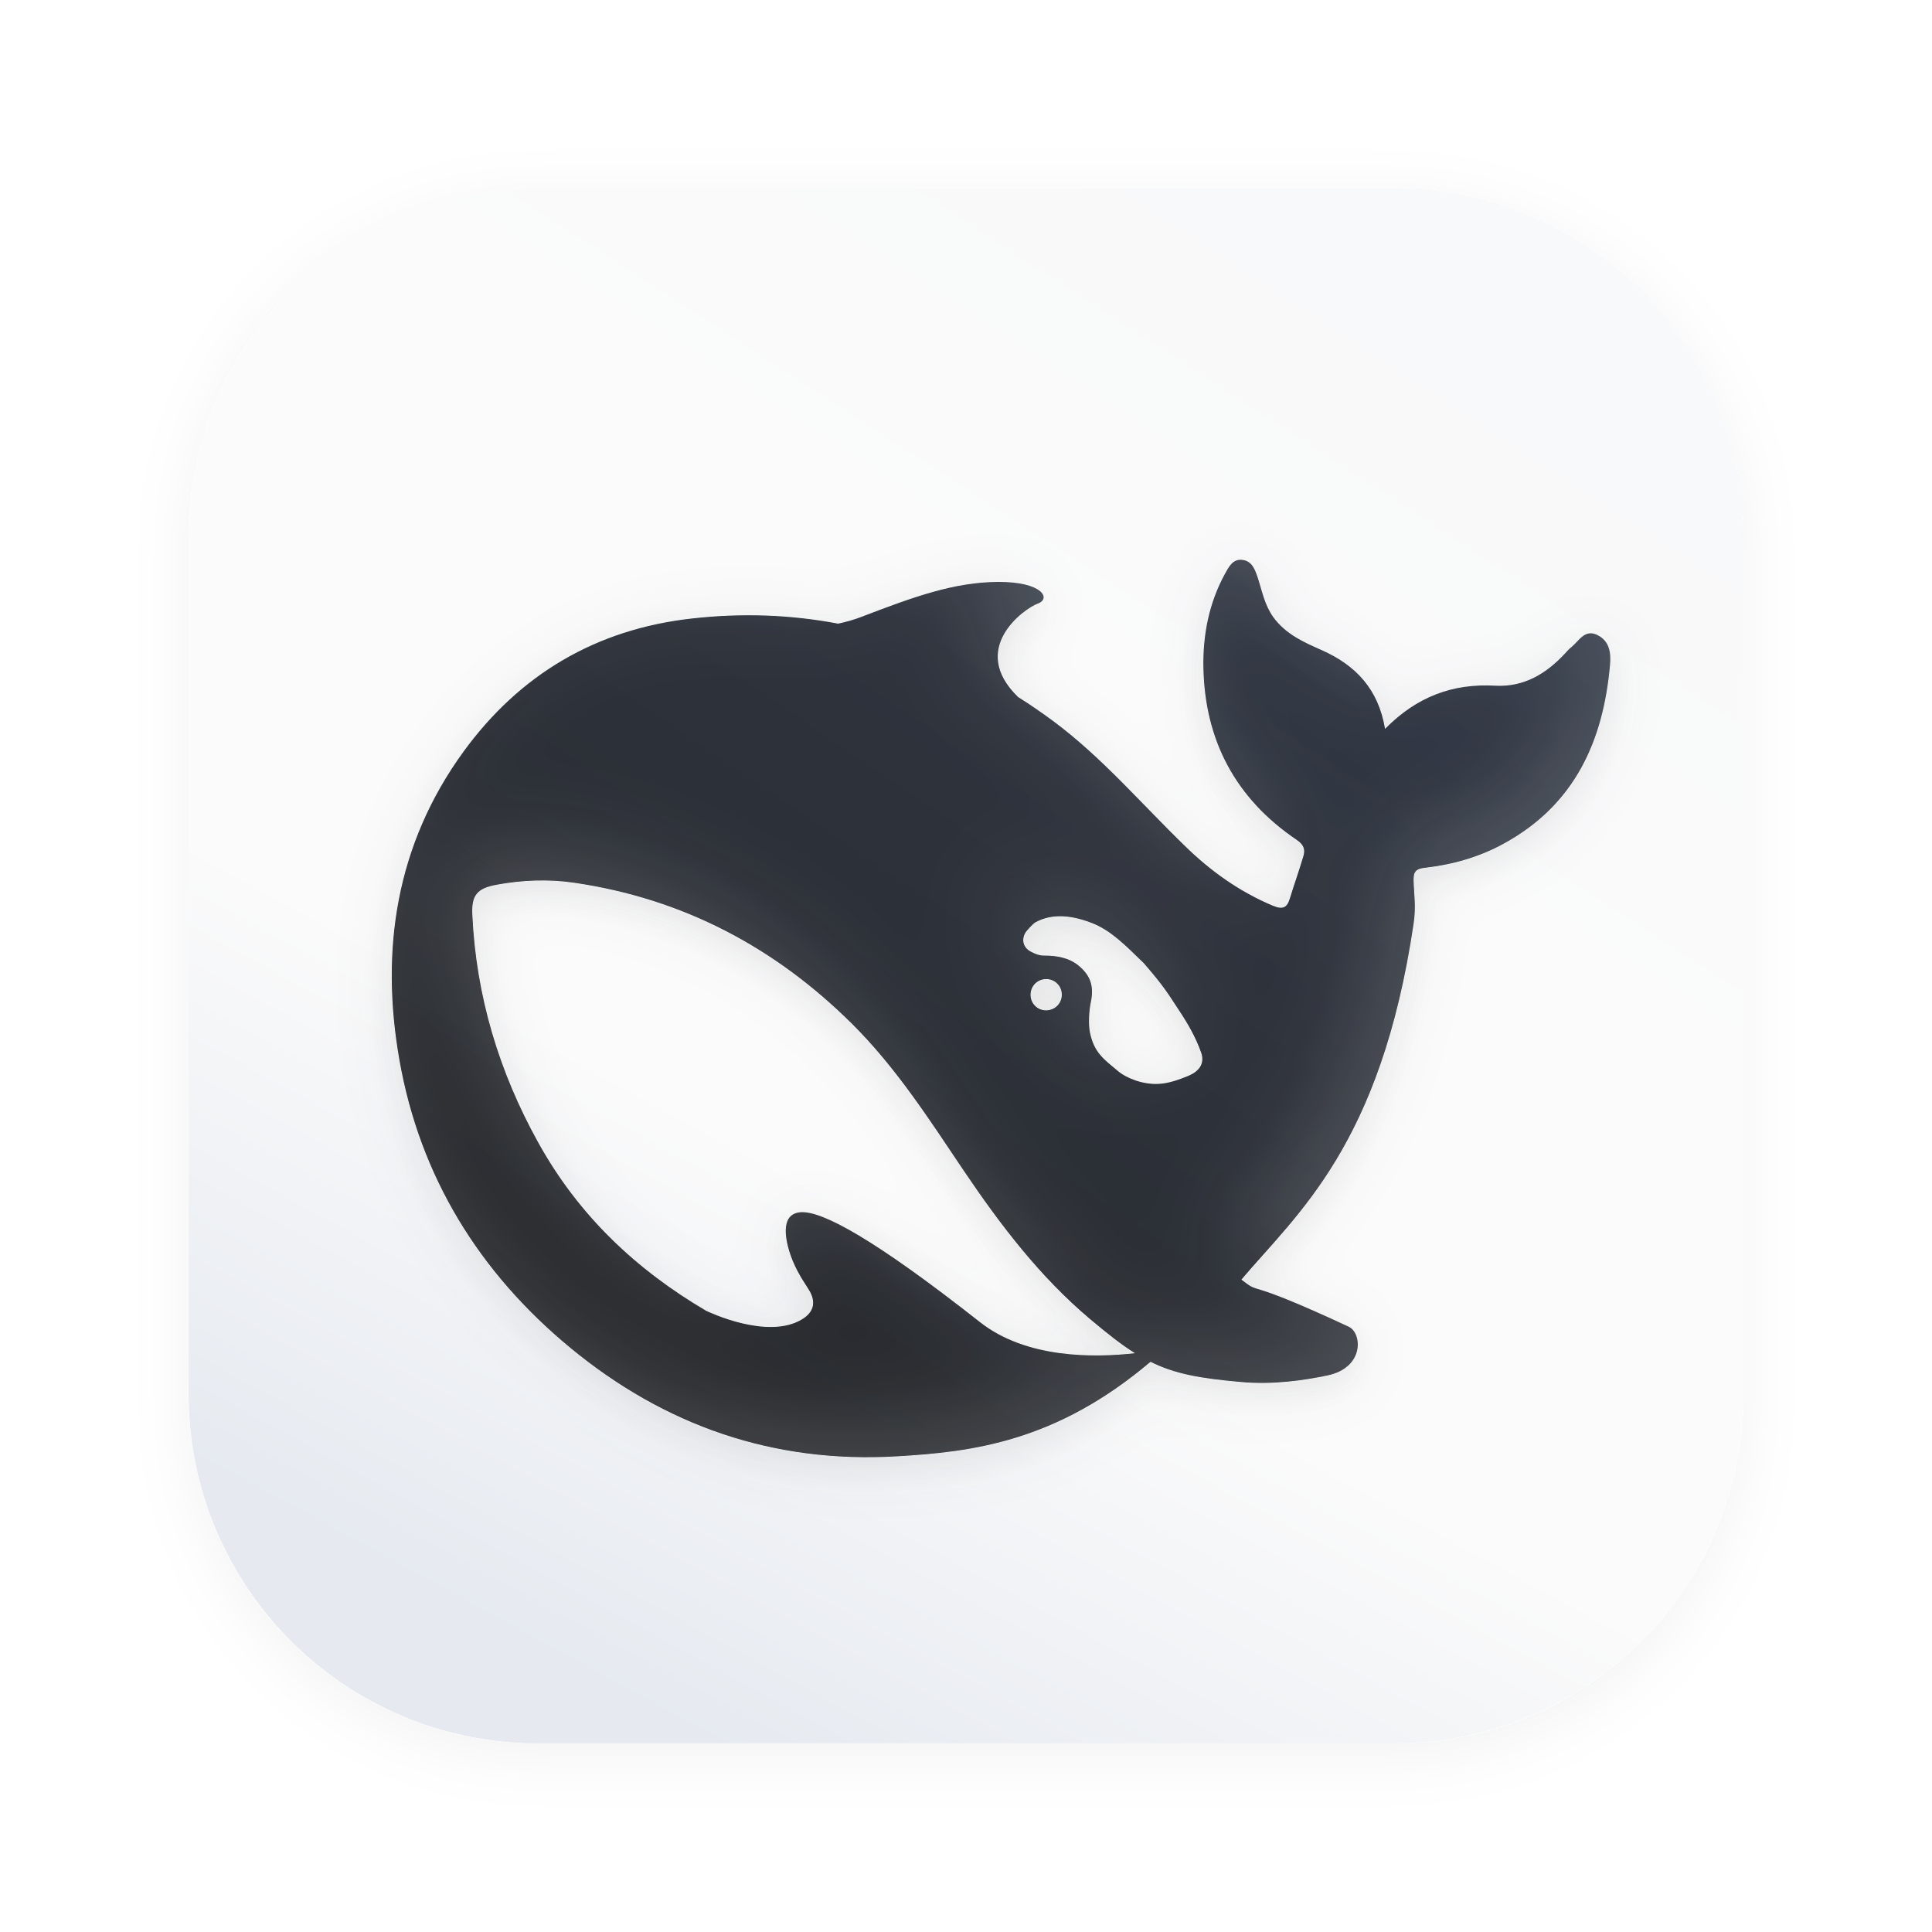
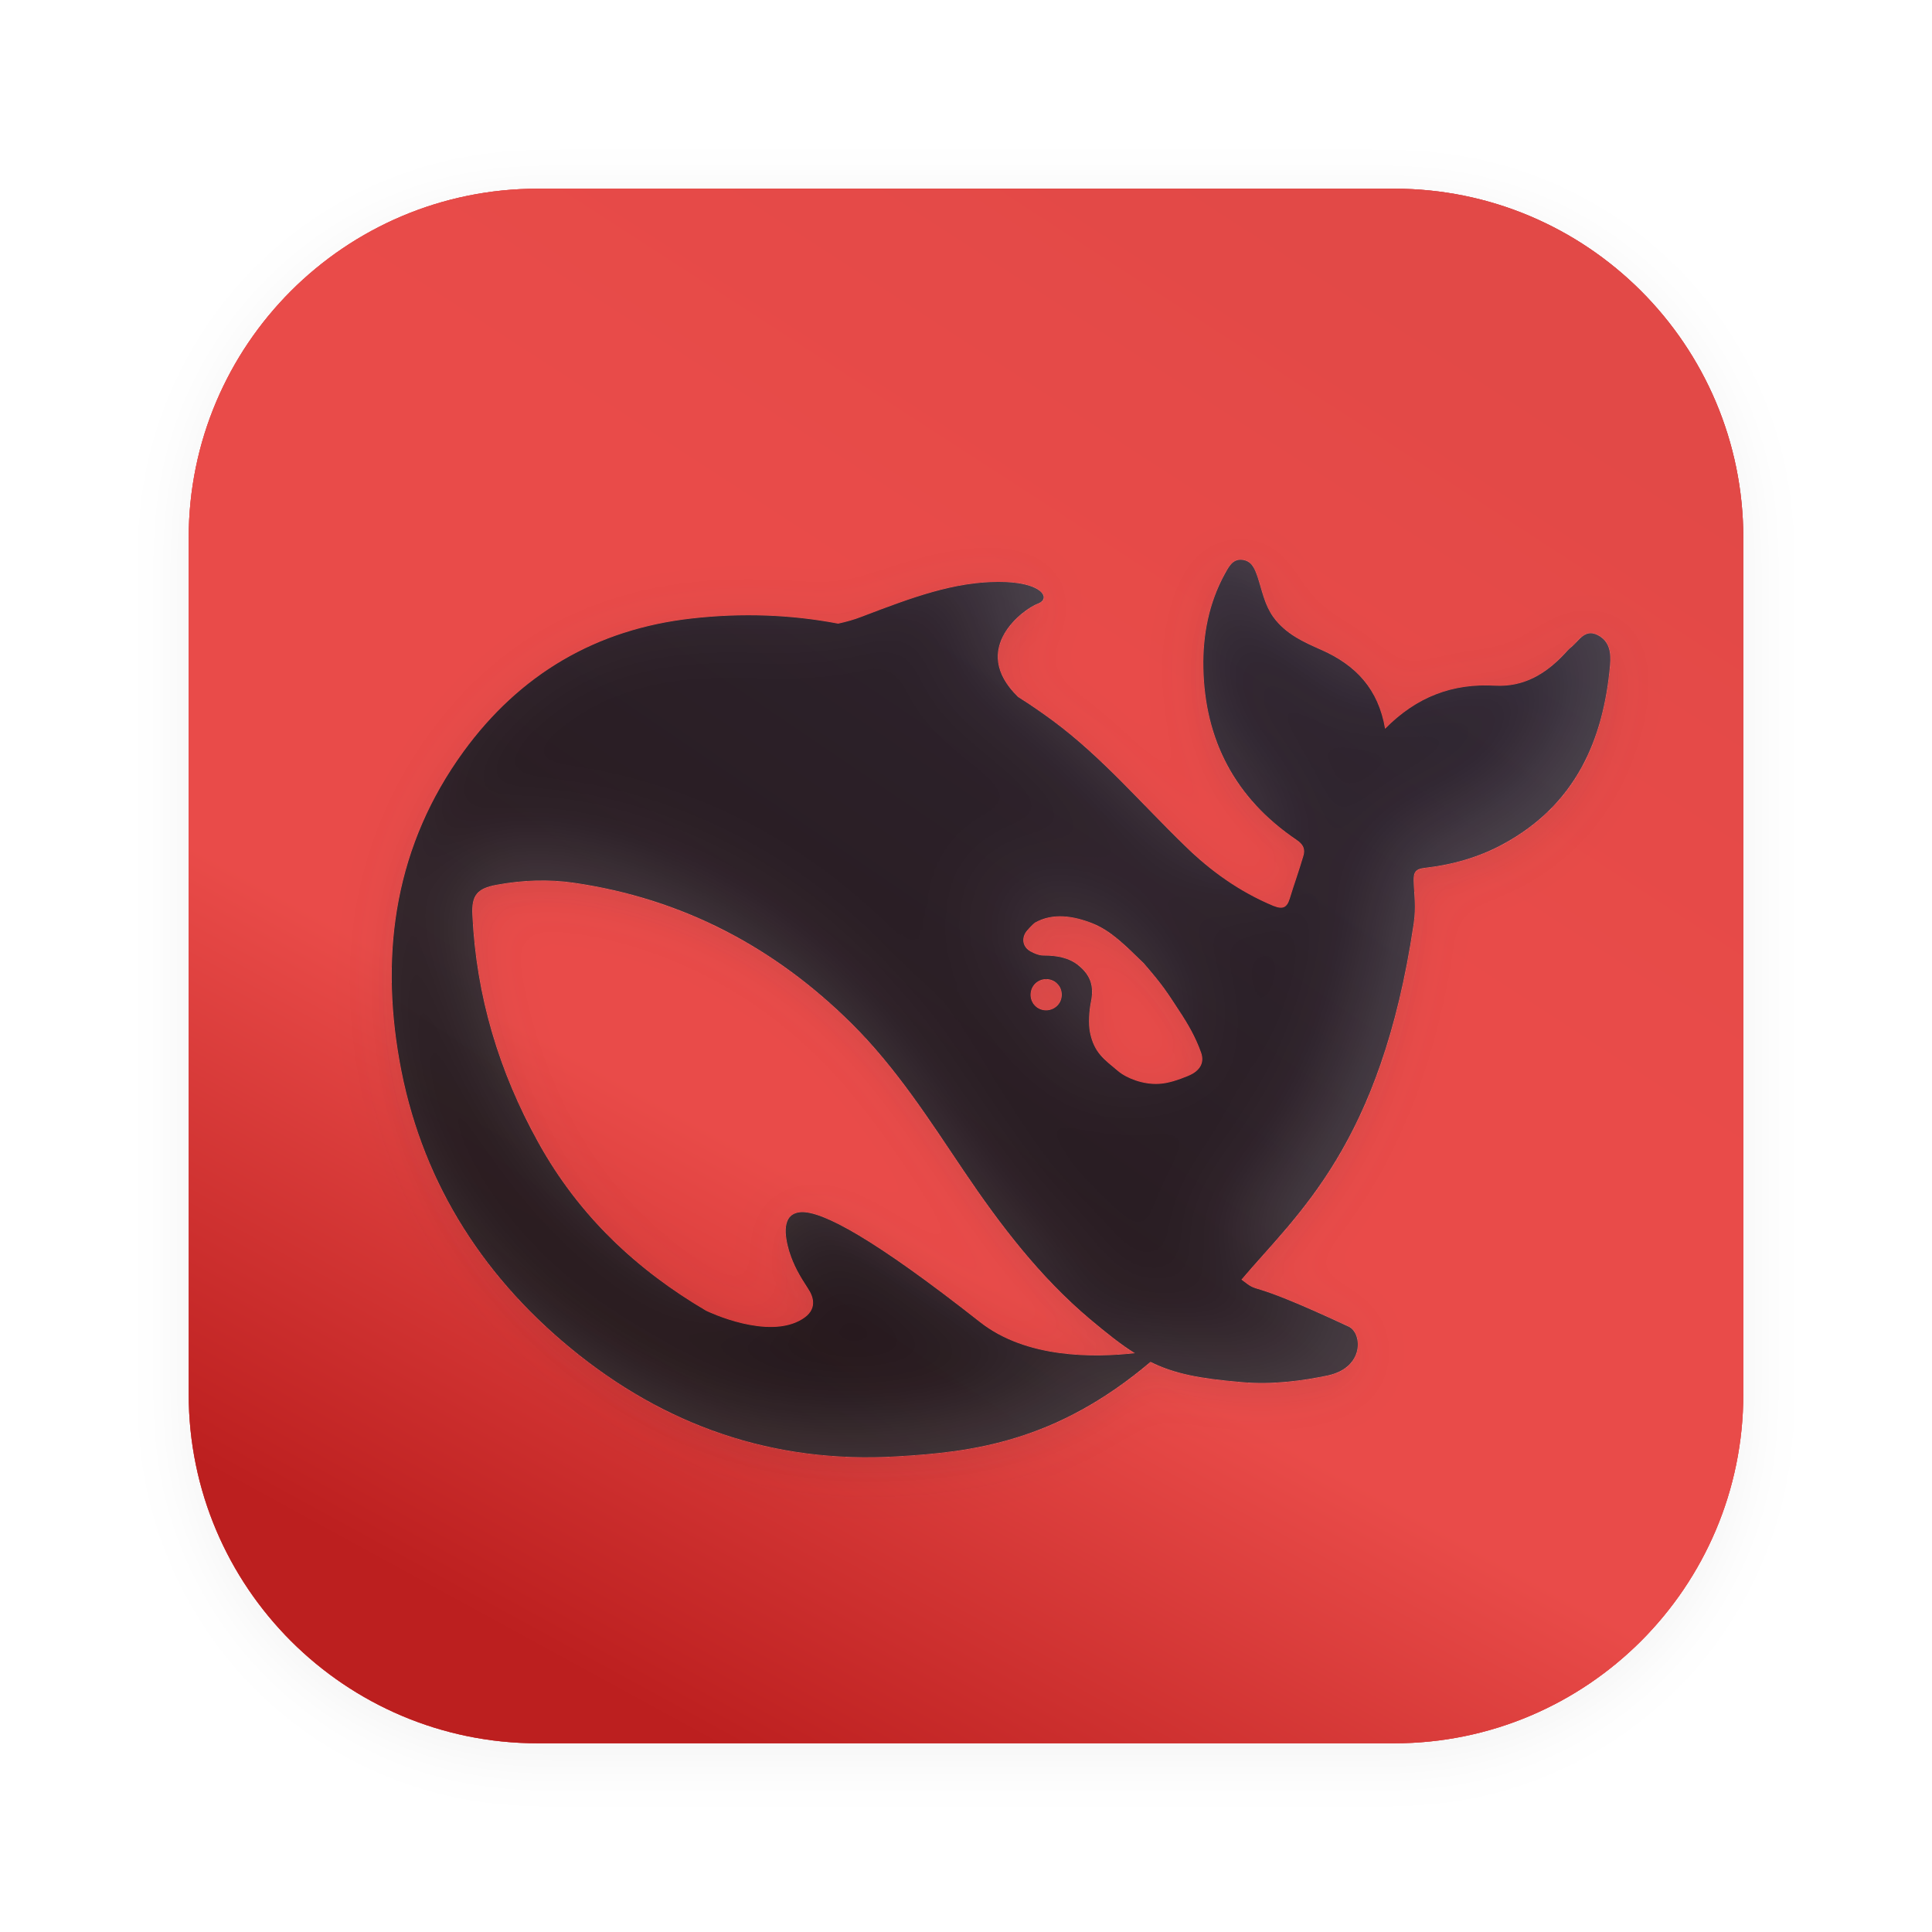
<svg xmlns="http://www.w3.org/2000/svg" width="1024" height="1024" viewBox="0 0 1024 1024" fill="none">
  <g transform="translate(100 100) scale(0.8046875) translate(-40 -32)">
    <g filter="url(#filter0_d_1637_371)">
-       <rect rx="230" width="1024" height="1024" transform="translate(40 32)" fill="#FBFBFB" />
+       <rect rx="230" width="1024" height="1024" transform="translate(40 32)" fill="#C62828" />
      <rect rx="230" width="1024" height="1024" transform="translate(40 32)" fill="url(#paint0_linear_1637_371)" fill-opacity="0.4" />
      <rect rx="230" width="1024" height="1024" transform="translate(40 32)" fill="url(#paint1_linear_1637_371)" fill-opacity="0.8" />
      <g filter="url(#filter1_ddi_1637_371)">
        <path d="M968.002 326.025C959.5 321.85 955.842 329.804 950.865 333.835C949.162 335.143 947.722 336.834 946.283 338.393C933.859 351.673 919.336 360.407 900.376 359.363C872.649 357.804 848.963 366.525 828.035 387.759C823.586 361.583 808.812 345.951 786.313 335.936C774.536 330.729 762.64 325.51 754.401 314.186C748.645 306.112 747.074 297.127 744.195 288.274C742.36 282.936 740.538 277.465 734.385 276.554C727.718 275.51 725.103 281.112 722.476 285.803C712.006 304.95 707.952 326.039 708.349 347.405C709.26 395.463 729.54 433.742 769.823 460.962C774.404 464.094 775.579 467.212 774.14 471.771C771.394 481.153 768.119 490.257 765.241 499.639C763.406 505.624 760.66 506.933 754.256 504.329C732.154 495.08 713.049 481.417 696.175 464.874C667.524 437.138 641.633 406.536 609.325 382.566C601.733 376.964 594.154 371.758 586.298 366.802C553.33 334.773 590.616 308.464 599.251 305.333C608.282 302.082 602.393 290.877 573.214 291.009C544.048 291.141 517.364 300.906 483.353 313.935C478.389 315.891 473.147 317.318 467.786 318.494C436.917 312.64 404.873 311.332 371.377 315.111C308.332 322.141 257.975 351.964 220.953 402.876C176.471 464.081 166.014 533.624 178.835 606.153C192.302 682.594 231.291 745.887 291.194 795.372C353.328 846.68 424.876 871.813 506.498 866.99C556.076 864.122 611.279 857.489 673.532 804.74C689.23 812.55 705.708 815.681 733.052 818.02C754.111 819.976 774.391 816.976 790.076 813.726C814.674 808.519 812.971 785.726 804.072 781.564C731.995 747.962 747.826 761.638 733.435 750.565C770.06 707.198 825.263 662.139 846.85 516.156C848.553 504.567 847.114 497.273 846.85 487.892C846.718 482.157 848.025 479.95 854.574 479.303C872.623 477.215 890.156 472.273 906.238 463.42C952.938 437.892 971.765 395.965 976.215 345.7C976.875 338.01 976.083 330.069 967.976 326.039L968.002 326.025ZM561.067 778.432C491.222 723.477 457.343 705.374 443.347 706.154C430.263 706.933 432.626 721.918 435.505 731.682C438.515 741.315 442.436 747.962 447.929 756.418C451.718 762.021 454.346 770.345 444.14 776.609C421.641 790.549 382.533 771.918 380.698 771.006C335.174 744.182 297.109 708.757 270.293 660.316C244.389 613.698 229.35 563.685 226.868 510.302C226.208 497.406 230.01 492.847 242.831 490.508C259.704 487.376 277.106 486.729 293.98 489.2C365.264 499.625 425.959 531.523 476.844 582.052C505.878 610.831 527.861 645.213 550.491 678.815C574.561 714.492 600.452 748.49 633.42 776.358C645.066 786.122 654.348 793.548 663.247 799.019C636.431 802.018 591.698 802.666 561.08 778.445L561.067 778.432ZM594.55 562.905C594.55 557.171 599.132 552.625 604.888 552.625C606.195 552.625 607.371 552.876 608.414 553.273C609.853 553.801 611.16 554.581 612.203 555.744C614.038 557.567 615.081 560.17 615.081 562.905C615.081 568.64 610.5 573.185 604.743 573.185C598.987 573.185 594.537 568.627 594.537 562.905H594.55ZM698.539 616.301C691.871 619.037 685.19 621.375 678.787 621.64C668.845 622.155 657.992 618.125 652.103 613.17C642.953 605.479 636.404 601.185 633.658 587.773C632.483 582.039 633.13 573.185 634.186 568.111C636.536 557.171 633.922 550.141 626.212 543.759C619.927 538.553 611.952 537.112 603.185 537.112C599.911 537.112 596.914 535.685 594.682 534.509C591.025 532.686 588.015 528.127 590.893 522.525C591.804 520.701 596.254 516.275 597.297 515.495C609.206 508.716 622.937 510.936 635.625 516.01C647.403 520.833 656.288 529.686 669.109 542.186C682.193 557.289 684.543 561.465 692.003 572.789C697.892 581.642 703.252 590.759 706.909 601.185C709.128 607.699 706.249 613.038 698.539 616.288V616.301Z" fill="url(#paint2_linear_1637_371)" fill-opacity="0.9" />
      </g>
    </g>
  </g>
  <defs>
    <filter id="filter0_d_1637_371" x="-8" y="-16" width="1120" height="1120" filterUnits="userSpaceOnUse" color-interpolation-filters="sRGB">
      <feFlood flood-opacity="0" result="BackgroundImageFix" />
      <feColorMatrix in="SourceAlpha" type="matrix" values="0 0 0 0 0 0 0 0 0 0 0 0 0 0 0 0 0 0 127 0" result="hardAlpha" />
      <feOffset dy="8" />
      <feGaussianBlur stdDeviation="20" />
      <feComposite in2="hardAlpha" operator="out" />
      <feColorMatrix type="matrix" values="0 0 0 0 0 0 0 0 0 0 0 0 0 0 0 0 0 0 0.05 0" />
      <feBlend mode="normal" in2="BackgroundImageFix" result="effect1_dropShadow_1637_371" />
      <feBlend mode="normal" in="BackgroundImageFix" in2="effect1_dropShadow_1637_371" result="BackgroundImageFix" />
      <feBlend mode="normal" in="SourceGraphic" in2="BackgroundImageFix" result="shape" />
    </filter>
    <filter id="filter1_ddi_1637_371" x="133.744" y="240.427" width="882.652" height="671.147" filterUnits="userSpaceOnUse" color-interpolation-filters="sRGB">
      <feFlood flood-opacity="0" result="BackgroundImageFix" />
      <feColorMatrix in="SourceAlpha" type="matrix" values="0 0 0 0 0 0 0 0 0 0 0 0 0 0 0 0 0 0 127 0" result="hardAlpha" />
      <feOffset dy="4" />
      <feGaussianBlur stdDeviation="20" />
      <feComposite in2="hardAlpha" operator="out" />
      <feColorMatrix type="matrix" values="0 0 0 0 0.176 0 0 0 0 0.192 0 0 0 0 0.231 0 0 0 0.08 0" />
      <feBlend mode="normal" in2="BackgroundImageFix" result="effect1_dropShadow_1637_371" />
      <feColorMatrix in="SourceAlpha" type="matrix" values="0 0 0 0 0 0 0 0 0 0 0 0 0 0 0 0 0 0 127 0" result="hardAlpha" />
      <feOffset dy="8" />
      <feGaussianBlur stdDeviation="8" />
      <feComposite in2="hardAlpha" operator="out" />
      <feColorMatrix type="matrix" values="0 0 0 0 0.173 0 0 0 0 0.188 0 0 0 0 0.224 0 0 0 0.04 0" />
      <feBlend mode="normal" in2="effect1_dropShadow_1637_371" result="effect2_dropShadow_1637_371" />
      <feBlend mode="normal" in="SourceGraphic" in2="BackgroundImageFix" result="shape" />
      <feColorMatrix in="SourceAlpha" type="matrix" values="0 0 0 0 0 0 0 0 0 0 0 0 0 0 0 0 0 0 127 0" result="hardAlpha" />
      <feOffset dx="-16" dy="-20" />
      <feGaussianBlur stdDeviation="30" />
      <feComposite in2="hardAlpha" operator="arithmetic" k2="-1" k3="1" />
      <feColorMatrix type="matrix" values="0 0 0 0 1 0 0 0 0 1 0 0 0 0 1 0 0 0 0.15 0" />
      <feBlend mode="normal" in2="shape" result="effect3_innerShadow_1637_371" />
      <feBlend mode="normal" in="effect3_innerShadow_1637_371" in2="effect2_dropShadow_1637_371" result="effect3_innerShadow_1637_371" />
    </filter>
    <linearGradient id="paint0_linear_1637_371" x1="973.58" y1="1.59609e-05" x2="378.123" y2="917.86" gradientUnits="userSpaceOnUse">
-       <stop offset="0.142" stop-color="#D4DBE9" />
-       <stop offset="0.486" stop-color="#FBFBFB" />
+       <stop offset="0.142" stop-color="#8E1B1B" />
+       <stop offset="0.486" stop-color="#E53935" />
    </linearGradient>
    <linearGradient id="paint1_linear_1637_371" x1="603.371" y1="445.063" x2="239.356" y2="1111.41" gradientUnits="userSpaceOnUse">
-       <stop offset="0.363" stop-color="#FBFBFB" />
-       <stop offset="0.83" stop-color="#E1E6EE" />
+       <stop offset="0.363" stop-color="#EF5350" />
+       <stop offset="0.83" stop-color="#B71C1C" />
    </linearGradient>
    <linearGradient id="paint2_linear_1637_371" x1="849.855" y1="39.085" x2="331.636" y2="802.645" gradientUnits="userSpaceOnUse">
      <stop offset="0.086" stop-color="#1C2434" />
      <stop offset="1" stop-color="#0F1115" />
    </linearGradient>
  </defs>
</svg>
